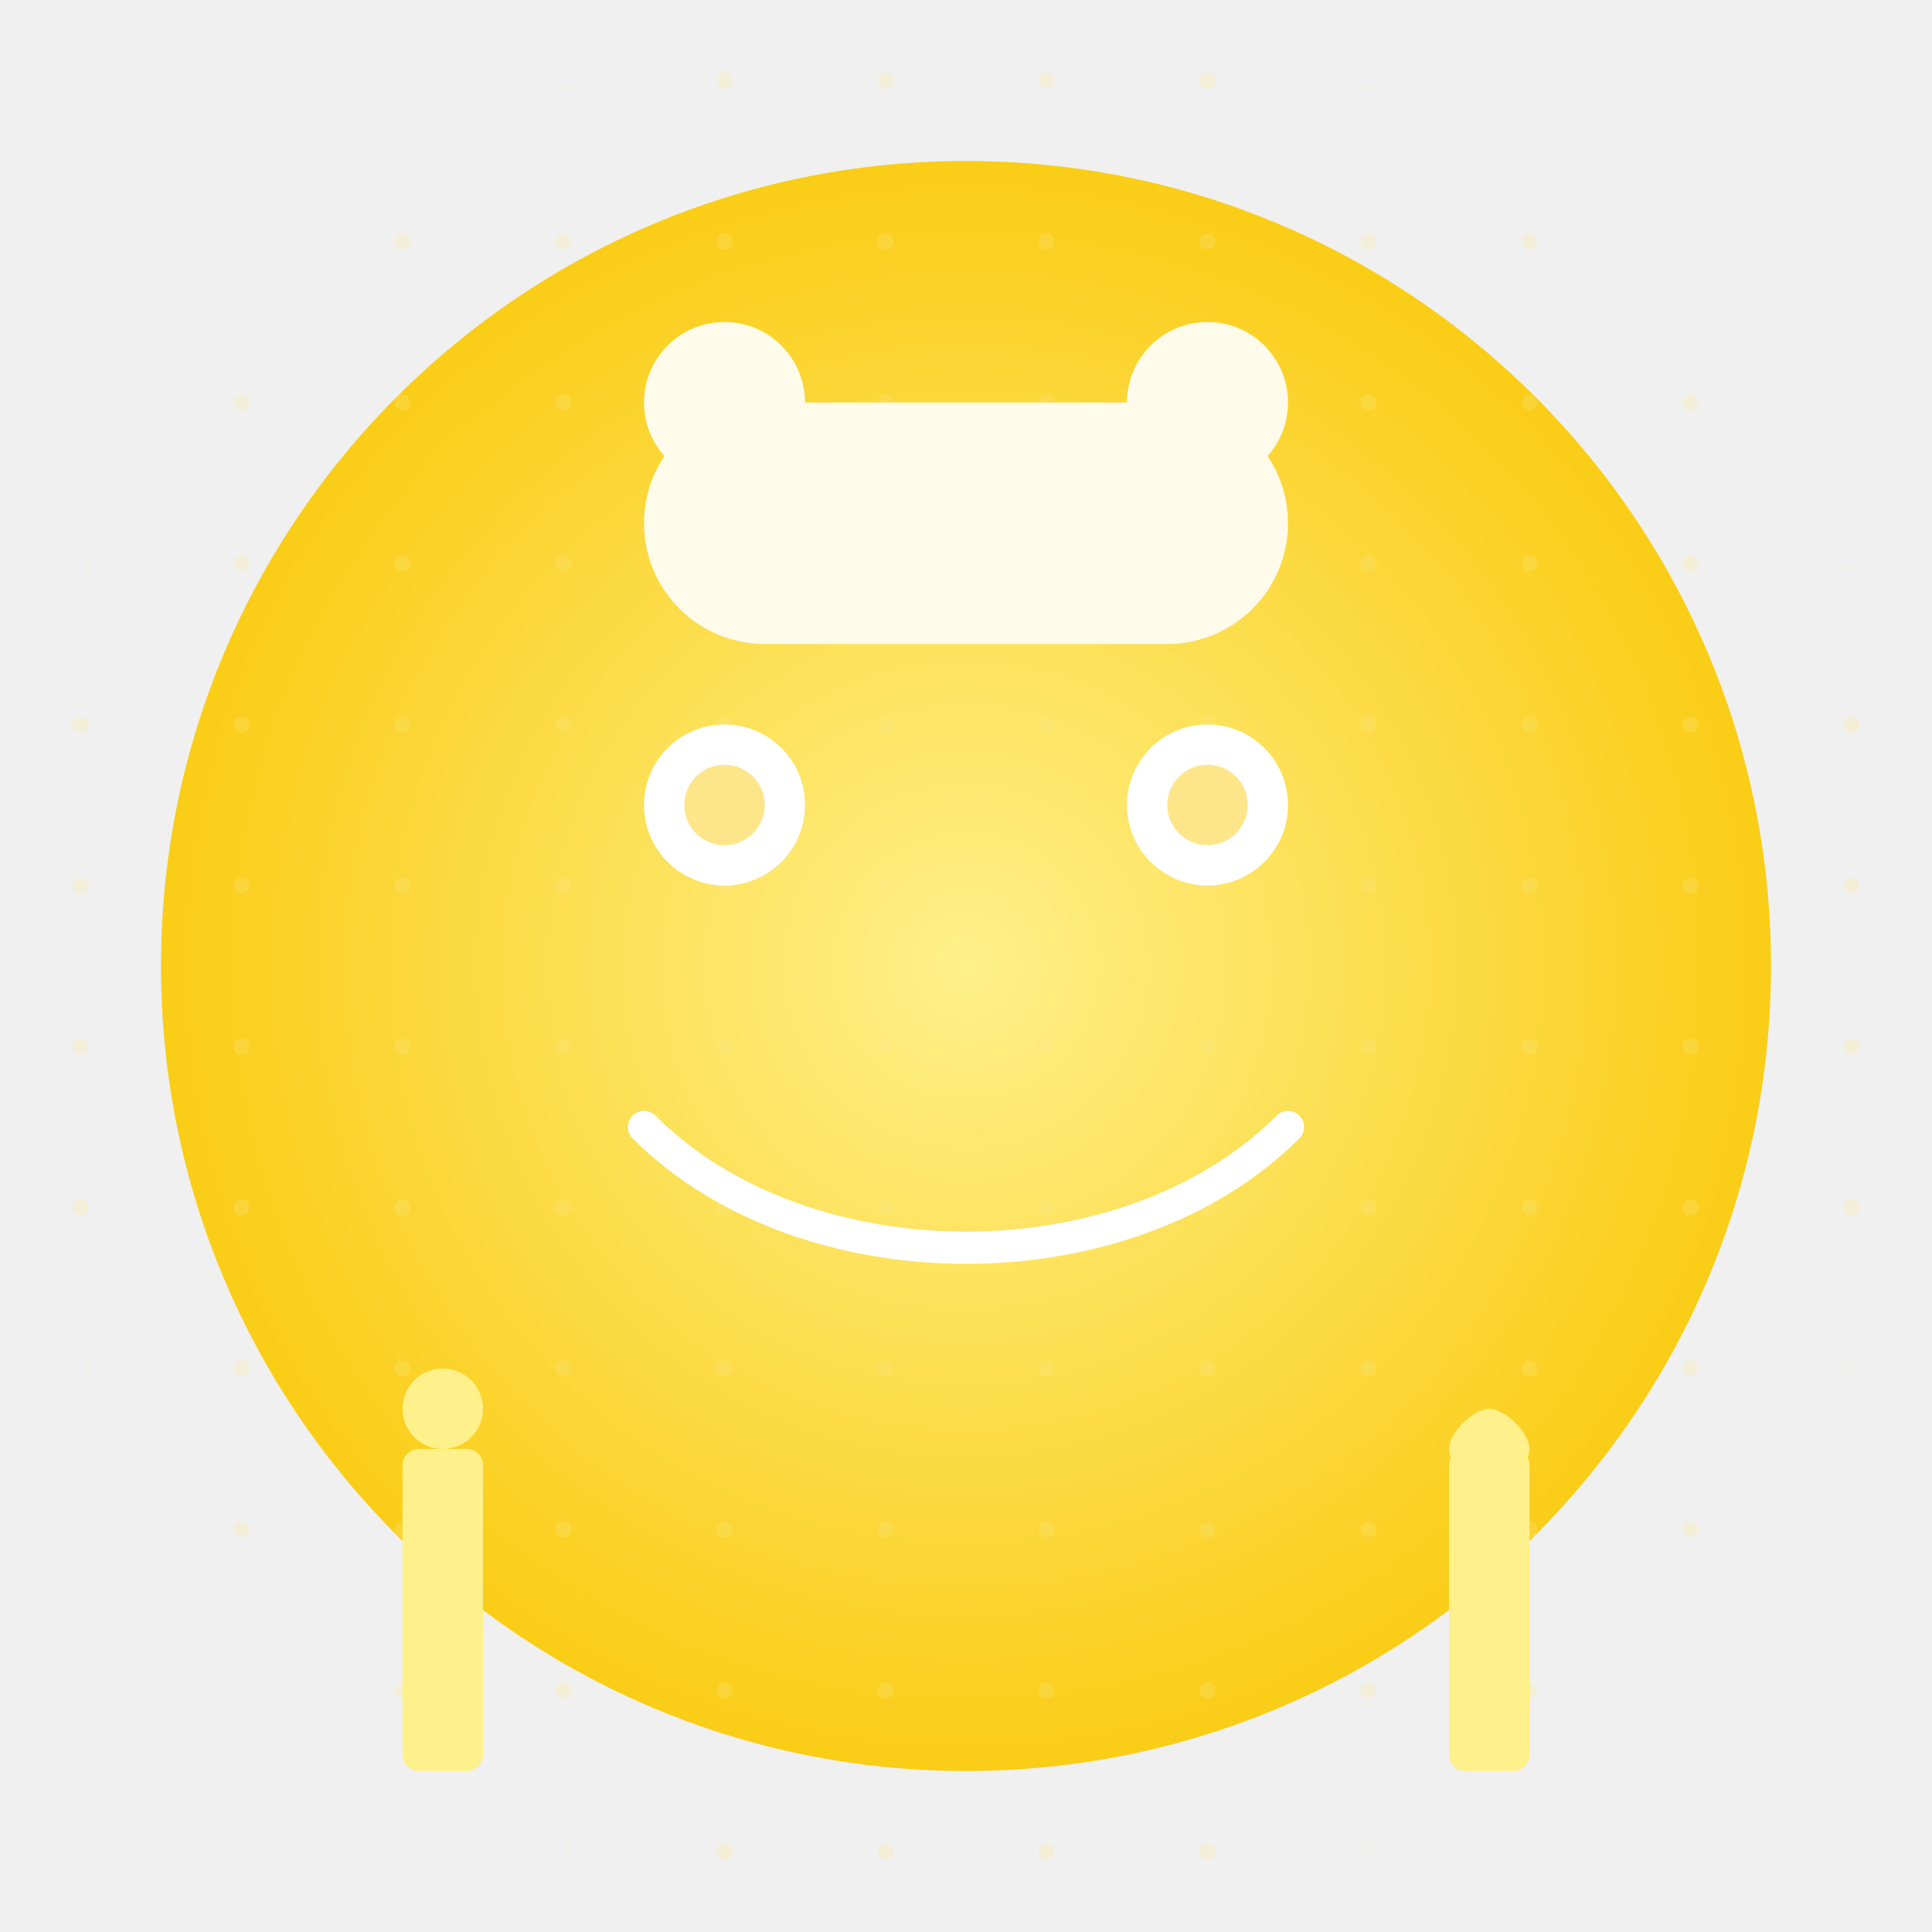
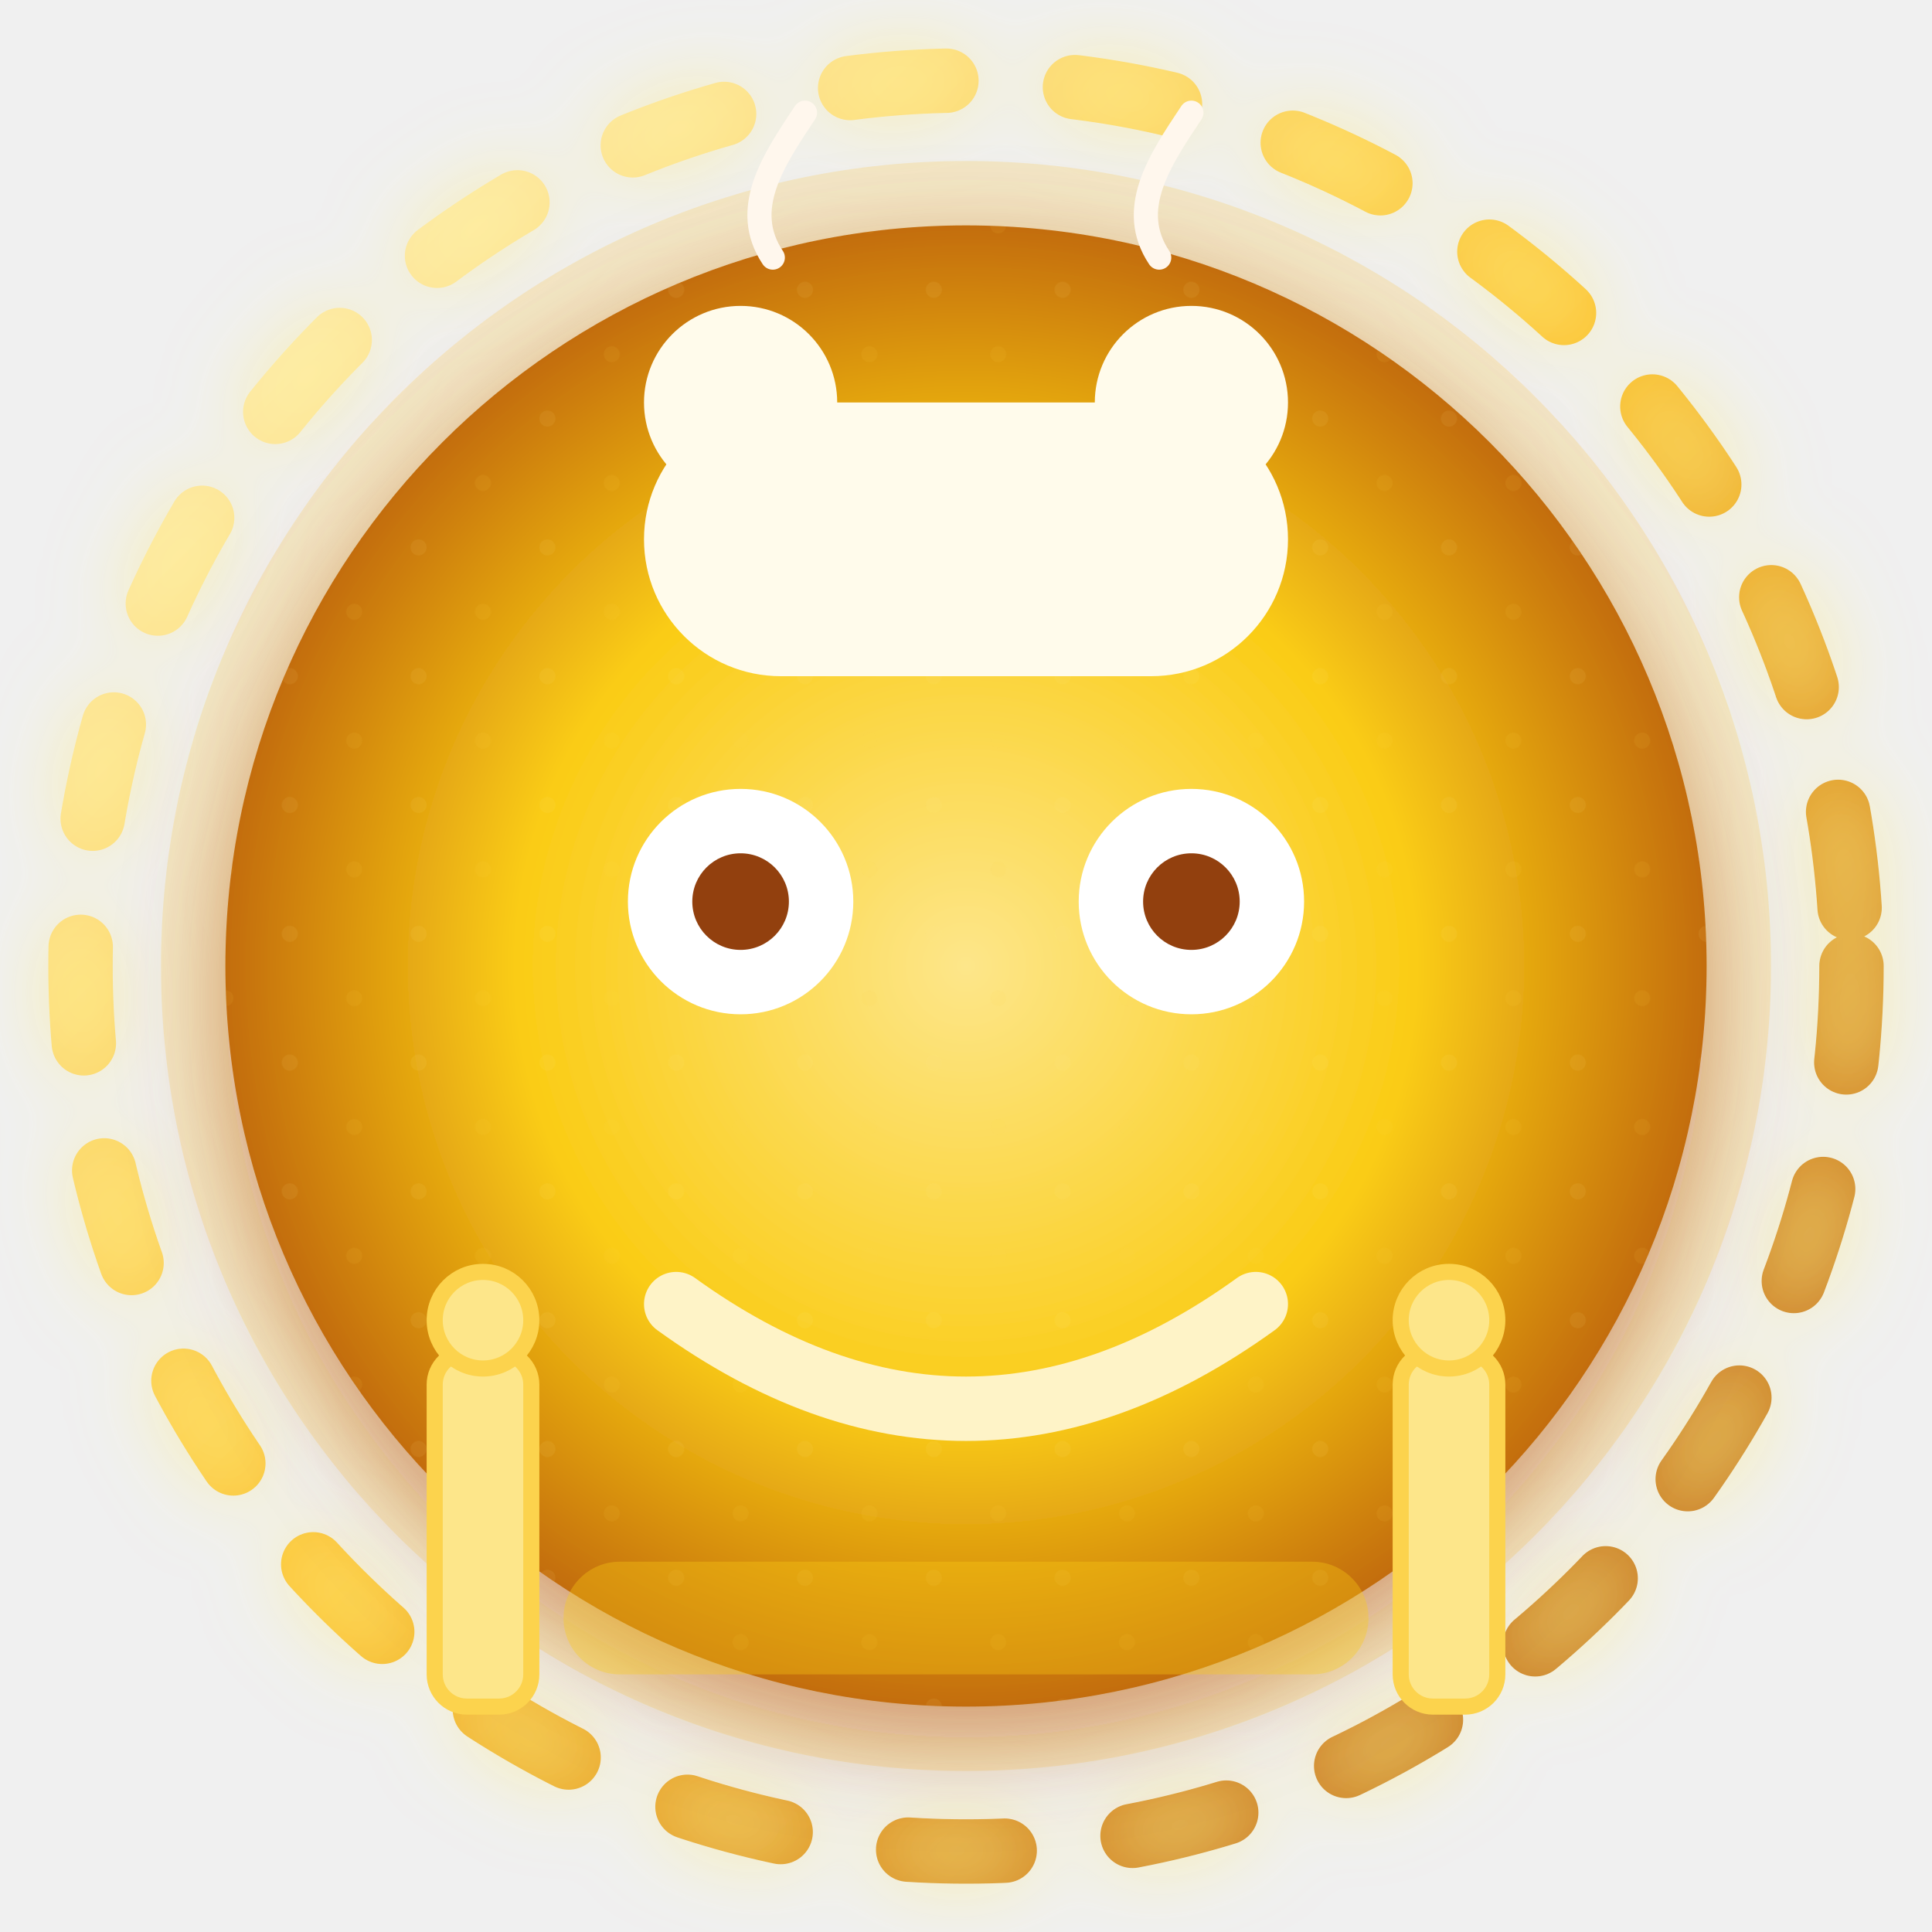
- <svg xmlns="http://www.w3.org/2000/svg" width="240" height="240" viewBox="0 0 240 240" fill="none">
-   <circle cx="120" cy="120" r="100" fill="url(#faceGradient)" />
-   <circle cx="120" cy="120" r="120" fill="url(#patternFoody)" opacity="0.25" />
-   <circle cx="90" cy="100" r="10" fill="white" />
-   <circle cx="150" cy="100" r="10" fill="white" />
-   <circle cx="90" cy="100" r="5" fill="#FDE68A" />
-   <circle cx="150" cy="100" r="5" fill="#FDE68A" />
-   <path d="M80 140C100 160 140 160 160 140" stroke="white" stroke-width="4" stroke-linecap="round" />
-   <rect x="80" y="50" width="80" height="30" rx="15" fill="#FFFBEB" />
-   <circle cx="90" cy="50" r="10" fill="#FFFBEB" />
-   <circle cx="150" cy="50" r="10" fill="#FFFBEB" />
-   <rect x="50" y="180" width="10" height="40" rx="2" fill="#FEF08A" />
-   <circle cx="55" cy="175" r="5" fill="#FEF08A" />
-   <rect x="180" y="180" width="10" height="40" rx="2" fill="#FEF08A" />
-   <path d="M185 175C187 175 190 178 190 180C190 182 187 185 185 185C183 185 180 182 180 180C180 178 183 175 185 175Z" fill="#FEF08A" />
+ <svg xmlns="http://www.w3.org/2000/svg" width="240" height="240" viewBox="0 0 240 240" fill="none" aria-labelledby="foodTitle foodDesc" role="img">
  <defs>
-     <radialGradient id="faceGradient" cx="50%" cy="50%" r="50%" fx="50%" fy="50%">
-       <stop offset="0%" stop-color="#FEF08A" />
-       <stop offset="100%" stop-color="#FACC15" />
+     <radialGradient id="foodyFace" cx="0.5" cy="0.5" r="0.55">
+       <stop offset="0%" stop-color="#FDE68A" />
+       <stop offset="55%" stop-color="#FACC15" />
+       <stop offset="100%" stop-color="#B45309" />
    </radialGradient>
-     <pattern id="patternFoody" x="0" y="0" width="20" height="20" patternUnits="userSpaceOnUse">
-       <circle cx="10" cy="10" r="1" fill="#FDE68A" />
+     <linearGradient id="foodyRing" x1="0" y1="0" x2="1" y2="1">
+       <stop offset="0%" stop-color="#FEF3C7" />
+       <stop offset="50%" stop-color="#FBBF24" />
+       <stop offset="100%" stop-color="#B45309" />
+     </linearGradient>
+     <filter id="foodyGlow" x="-50%" y="-50%" width="200%" height="200%">
+       <feGaussianBlur in="SourceGraphic" stdDeviation="5" result="b" />
+       <feColorMatrix in="b" type="matrix" values="0 0 0 0 1  0 0 0 0 0.85  0 0 0 0 0.2  0 0 0 0.55 0" result="c" />
+       <feBlend in="SourceGraphic" in2="c" mode="screen" />
+     </filter>
+     <filter id="foodyShadow" x="-50%" y="-50%" width="200%" height="200%">
+       <feDropShadow dx="0" dy="4" stdDeviation="6" flood-color="#B45309" flood-opacity="0.55" />
+     </filter>
+     <pattern id="foodyDots" width="16" height="16" patternUnits="userSpaceOnUse">
+       <circle cx="4" cy="4" r="1" fill="#FDE68A" />
+       <circle cx="12" cy="12" r="1" fill="#FCD34D" />
    </pattern>
+     <style>
+   .fd-ring { stroke-dasharray: 12 16; }
+       .fd-eye { animation: fd-blink 6.5s ease-in-out infinite; }
+       .fd-mouth { animation: fd-mouth 4s ease-in-out infinite; }
+       .fd-hat { animation: fd-hat 6s ease-in-out infinite; transform-origin:120px 60px; }
+       .fd-steam path { animation: fd-steam 5s ease-in-out infinite; }
+       .fd-steam path:nth-child(2) { animation-delay:1.2s; }
+       .fd-utl { animation: fd-utl 8s linear infinite; transform-origin:120px 180px; }
+       .fd-halo { animation: fd-halo 6s ease-in-out infinite; }
+   /* fd-spin &amp; fd-hue removed: ring static */
+       @keyframes fd-blink { 0%,6%,94%,100% { transform:scaleY(1);} 3%,4% { transform:scaleY(.12);} }
+       @keyframes fd-mouth { 0%,100% { transform:scale(1);} 50% { transform:scale(1.06);} }
+       @keyframes fd-hat { 0%,100% { transform:translateY(0);} 50% { transform:translateY(-10px);} }
+       @keyframes fd-steam { 0%,100% { opacity:0; transform:translateY(6px);} 50% { opacity:0.9; transform:translateY(-10px);} }
+       @keyframes fd-utl { to { transform:rotate(360deg);} }
+       @keyframes fd-halo { 0%,100% { opacity:.25; transform:scale(1);} 50% { opacity:.4; transform:scale(1.07);} }
+     </style>
  </defs>
+   <g filter="url(#foodyGlow)">
+     <circle cx="120" cy="120" r="110" fill="none" stroke="url(#foodyRing)" stroke-width="8" class="fd-ring" stroke-linecap="round" />
+   </g>
+   <circle cx="120" cy="120" r="100" fill="#FBBF24" opacity="0.2" class="fd-halo" />
+   <circle cx="120" cy="120" r="92" fill="url(#foodyFace)" filter="url(#foodyShadow)" />
+   <circle cx="120" cy="120" r="92" fill="url(#foodyDots)" opacity="0.08" />
+   <g class="fd-hat" fill="#FFFBEB">
+     <rect x="80" y="50" width="80" height="34" rx="17" />
+     <circle cx="92" cy="50" r="12" />
+     <circle cx="148" cy="50" r="12" />
+   </g>
+   <g class="fd-steam" stroke="#FFF7ED" stroke-width="3" stroke-linecap="round" fill="none">
+     <path d="M96 32 C92 26 96 20 100 14" />
+     <path d="M144 32 C140 26 144 20 148 14" />
+   </g>
+   <g class="fd-eye">
+     <circle cx="92" cy="112" r="14" fill="#FFF" />
+     <circle cx="92" cy="112" r="6" fill="#92400E" />
+   </g>
+   <g class="fd-eye" style="animation-delay:1.4s">
+     <circle cx="148" cy="112" r="14" fill="#FFF" />
+     <circle cx="148" cy="112" r="6" fill="#92400E" />
+   </g>
+   <path class="fd-mouth" d="M84 162 Q120 188 156 162" stroke="#FEF3C7" stroke-width="8" stroke-linecap="round" fill="none" />
+   <g class="fd-utl">
+     <g fill="#FDE68A" stroke="#FCD34D" stroke-width="2">
+       <rect x="54" y="168" width="12" height="44" rx="4" />
+       <circle cx="60" cy="164" r="6" />
+     </g>
+     <g fill="#FDE68A" stroke="#FCD34D" stroke-width="2">
+       <rect x="174" y="168" width="12" height="44" rx="4" />
+       <circle cx="180" cy="164" r="6" />
+     </g>
+   </g>
+   <rect x="70" y="194" width="100" height="14" rx="7" fill="#FACC15" opacity="0.35" />
</svg>
